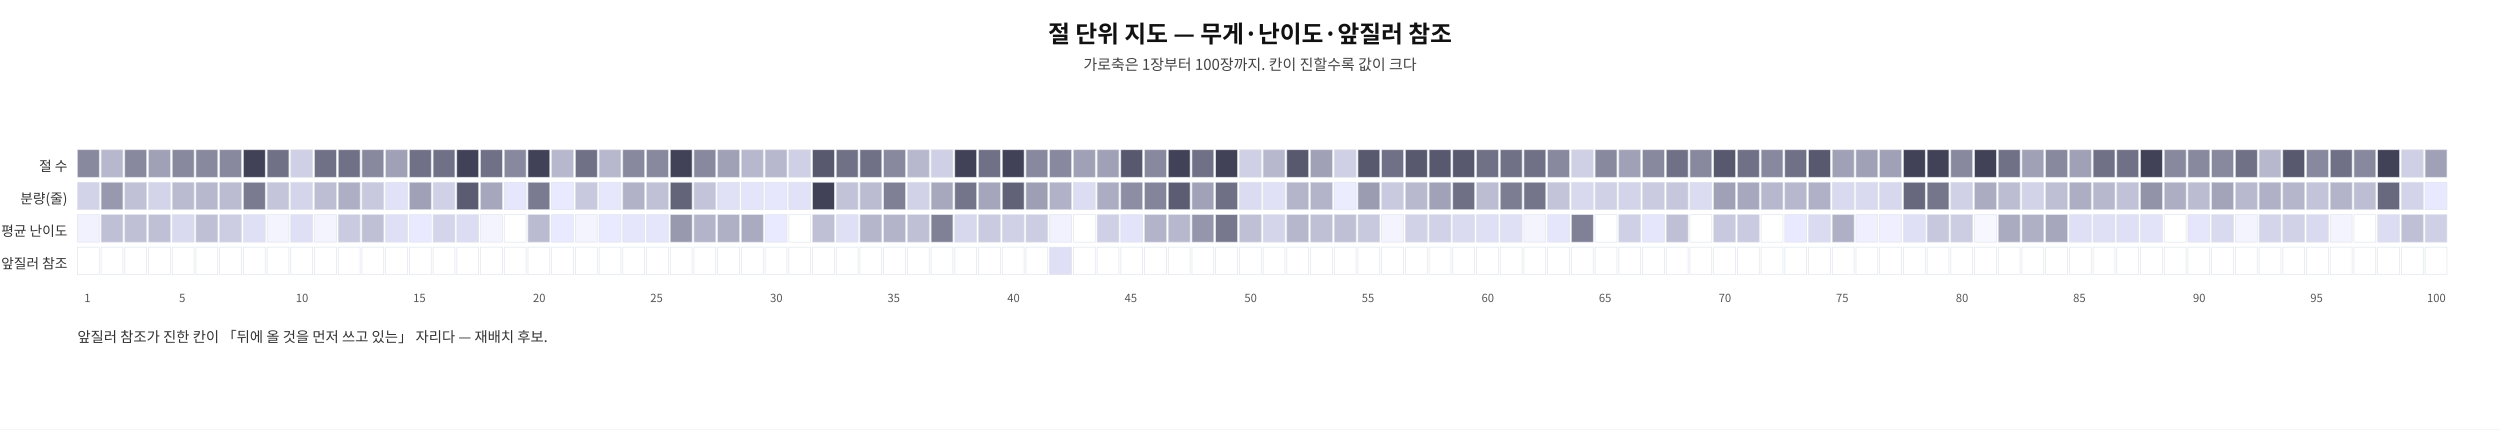
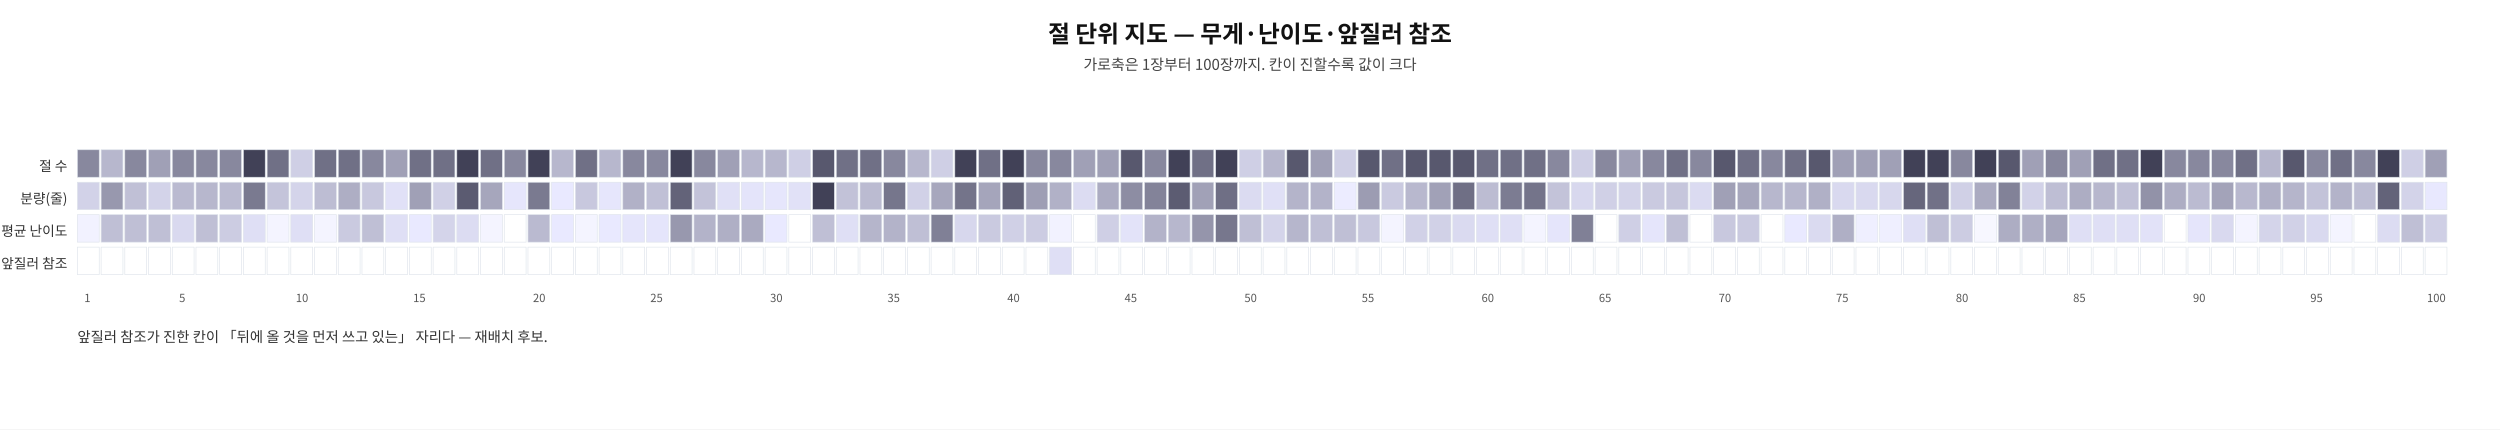
<svg xmlns="http://www.w3.org/2000/svg" viewBox="0 0 2003 344" width="2003" height="344" font-family="Noto Sans CJK KR, Noto Sans, sans-serif">
  <rect width="2003" height="344" fill="#fff" />
  <text x="1001.5" y="34" font-size="19" font-weight="bold" text-anchor="middle" fill="#111">절 단위 지도 — 무게·난이도·앞질러 참조</text>
  <text x="1001.5" y="56" font-size="12" text-anchor="middle" fill="#444">가로축은 1장부터 100장까지. 칸이 진할수록 값이 크다</text>
  <text x="54" y="137" font-size="11" text-anchor="end" fill="#333">절 수</text>
  <rect x="62" y="120" width="17.5" height="22" fill="rgb(136,136,158)" stroke="#dde3ea" stroke-width="0.5" />
  <rect x="81" y="120" width="17.5" height="22" fill="rgb(183,183,205)" stroke="#dde3ea" stroke-width="0.5" />
  <rect x="100" y="120" width="17.5" height="22" fill="rgb(136,136,158)" stroke="#dde3ea" stroke-width="0.5" />
  <rect x="119" y="120" width="17.5" height="22" fill="rgb(160,160,182)" stroke="#dde3ea" stroke-width="0.5" />
  <rect x="138" y="120" width="17.5" height="22" fill="rgb(136,136,158)" stroke="#dde3ea" stroke-width="0.5" />
  <rect x="157" y="120" width="17.5" height="22" fill="rgb(136,136,158)" stroke="#dde3ea" stroke-width="0.5" />
  <rect x="176" y="120" width="17.5" height="22" fill="rgb(136,136,158)" stroke="#dde3ea" stroke-width="0.5" />
  <rect x="195" y="120" width="17.5" height="22" fill="rgb(65,65,87)" stroke="#dde3ea" stroke-width="0.5" />
  <rect x="214" y="120" width="17.5" height="22" fill="rgb(112,112,134)" stroke="#dde3ea" stroke-width="0.5" />
  <rect x="233" y="120" width="17.5" height="22" fill="rgb(207,207,229)" stroke="#dde3ea" stroke-width="0.5" />
  <rect x="252" y="120" width="17.5" height="22" fill="rgb(112,112,134)" stroke="#dde3ea" stroke-width="0.5" />
  <rect x="271" y="120" width="17.5" height="22" fill="rgb(112,112,134)" stroke="#dde3ea" stroke-width="0.5" />
  <rect x="290" y="120" width="17.5" height="22" fill="rgb(136,136,158)" stroke="#dde3ea" stroke-width="0.5" />
  <rect x="309" y="120" width="17.5" height="22" fill="rgb(160,160,182)" stroke="#dde3ea" stroke-width="0.5" />
  <rect x="328" y="120" width="17.5" height="22" fill="rgb(112,112,134)" stroke="#dde3ea" stroke-width="0.5" />
  <rect x="347" y="120" width="17.5" height="22" fill="rgb(112,112,134)" stroke="#dde3ea" stroke-width="0.5" />
  <rect x="366" y="120" width="17.5" height="22" fill="rgb(65,65,87)" stroke="#dde3ea" stroke-width="0.5" />
  <rect x="385" y="120" width="17.5" height="22" fill="rgb(112,112,134)" stroke="#dde3ea" stroke-width="0.5" />
  <rect x="404" y="120" width="17.5" height="22" fill="rgb(136,136,158)" stroke="#dde3ea" stroke-width="0.5" />
  <rect x="423" y="120" width="17.5" height="22" fill="rgb(65,65,87)" stroke="#dde3ea" stroke-width="0.5" />
  <rect x="442" y="120" width="17.5" height="22" fill="rgb(183,183,205)" stroke="#dde3ea" stroke-width="0.5" />
  <rect x="461" y="120" width="17.5" height="22" fill="rgb(112,112,134)" stroke="#dde3ea" stroke-width="0.5" />
  <rect x="480" y="120" width="17.5" height="22" fill="rgb(183,183,205)" stroke="#dde3ea" stroke-width="0.5" />
  <rect x="499" y="120" width="17.5" height="22" fill="rgb(136,136,158)" stroke="#dde3ea" stroke-width="0.5" />
  <rect x="518" y="120" width="17.5" height="22" fill="rgb(136,136,158)" stroke="#dde3ea" stroke-width="0.5" />
  <rect x="537" y="120" width="17.5" height="22" fill="rgb(65,65,87)" stroke="#dde3ea" stroke-width="0.5" />
  <rect x="556" y="120" width="17.5" height="22" fill="rgb(136,136,158)" stroke="#dde3ea" stroke-width="0.5" />
  <rect x="575" y="120" width="17.5" height="22" fill="rgb(160,160,182)" stroke="#dde3ea" stroke-width="0.5" />
  <rect x="594" y="120" width="17.5" height="22" fill="rgb(183,183,205)" stroke="#dde3ea" stroke-width="0.5" />
  <rect x="613" y="120" width="17.5" height="22" fill="rgb(183,183,205)" stroke="#dde3ea" stroke-width="0.5" />
  <rect x="632" y="120" width="17.5" height="22" fill="rgb(207,207,229)" stroke="#dde3ea" stroke-width="0.5" />
  <rect x="651" y="120" width="17.5" height="22" fill="rgb(88,88,110)" stroke="#dde3ea" stroke-width="0.5" />
  <rect x="670" y="120" width="17.5" height="22" fill="rgb(112,112,134)" stroke="#dde3ea" stroke-width="0.5" />
  <rect x="689" y="120" width="17.5" height="22" fill="rgb(112,112,134)" stroke="#dde3ea" stroke-width="0.5" />
  <rect x="708" y="120" width="17.5" height="22" fill="rgb(136,136,158)" stroke="#dde3ea" stroke-width="0.5" />
  <rect x="727" y="120" width="17.5" height="22" fill="rgb(183,183,205)" stroke="#dde3ea" stroke-width="0.5" />
  <rect x="746" y="120" width="17.5" height="22" fill="rgb(207,207,229)" stroke="#dde3ea" stroke-width="0.5" />
  <rect x="765" y="120" width="17.5" height="22" fill="rgb(65,65,87)" stroke="#dde3ea" stroke-width="0.5" />
  <rect x="784" y="120" width="17.5" height="22" fill="rgb(112,112,134)" stroke="#dde3ea" stroke-width="0.5" />
  <rect x="803" y="120" width="17.5" height="22" fill="rgb(65,65,87)" stroke="#dde3ea" stroke-width="0.5" />
  <rect x="822" y="120" width="17.5" height="22" fill="rgb(136,136,158)" stroke="#dde3ea" stroke-width="0.5" />
  <rect x="841" y="120" width="17.5" height="22" fill="rgb(136,136,158)" stroke="#dde3ea" stroke-width="0.5" />
  <rect x="860" y="120" width="17.5" height="22" fill="rgb(160,160,182)" stroke="#dde3ea" stroke-width="0.5" />
  <rect x="879" y="120" width="17.5" height="22" fill="rgb(160,160,182)" stroke="#dde3ea" stroke-width="0.5" />
  <rect x="898" y="120" width="17.5" height="22" fill="rgb(88,88,110)" stroke="#dde3ea" stroke-width="0.5" />
  <rect x="917" y="120" width="17.5" height="22" fill="rgb(136,136,158)" stroke="#dde3ea" stroke-width="0.5" />
  <rect x="936" y="120" width="17.5" height="22" fill="rgb(65,65,87)" stroke="#dde3ea" stroke-width="0.5" />
  <rect x="955" y="120" width="17.5" height="22" fill="rgb(112,112,134)" stroke="#dde3ea" stroke-width="0.5" />
  <rect x="974" y="120" width="17.5" height="22" fill="rgb(65,65,87)" stroke="#dde3ea" stroke-width="0.5" />
  <rect x="993" y="120" width="17.5" height="22" fill="rgb(207,207,229)" stroke="#dde3ea" stroke-width="0.5" />
  <rect x="1012" y="120" width="17.5" height="22" fill="rgb(183,183,205)" stroke="#dde3ea" stroke-width="0.5" />
  <rect x="1031" y="120" width="17.5" height="22" fill="rgb(88,88,110)" stroke="#dde3ea" stroke-width="0.5" />
  <rect x="1050" y="120" width="17.5" height="22" fill="rgb(160,160,182)" stroke="#dde3ea" stroke-width="0.5" />
  <rect x="1069" y="120" width="17.5" height="22" fill="rgb(207,207,229)" stroke="#dde3ea" stroke-width="0.5" />
  <rect x="1088" y="120" width="17.5" height="22" fill="rgb(88,88,110)" stroke="#dde3ea" stroke-width="0.5" />
  <rect x="1107" y="120" width="17.5" height="22" fill="rgb(112,112,134)" stroke="#dde3ea" stroke-width="0.5" />
  <rect x="1126" y="120" width="17.5" height="22" fill="rgb(88,88,110)" stroke="#dde3ea" stroke-width="0.5" />
  <rect x="1145" y="120" width="17.5" height="22" fill="rgb(88,88,110)" stroke="#dde3ea" stroke-width="0.5" />
  <rect x="1164" y="120" width="17.5" height="22" fill="rgb(88,88,110)" stroke="#dde3ea" stroke-width="0.5" />
  <rect x="1183" y="120" width="17.5" height="22" fill="rgb(112,112,134)" stroke="#dde3ea" stroke-width="0.5" />
  <rect x="1202" y="120" width="17.5" height="22" fill="rgb(112,112,134)" stroke="#dde3ea" stroke-width="0.5" />
  <rect x="1221" y="120" width="17.5" height="22" fill="rgb(112,112,134)" stroke="#dde3ea" stroke-width="0.5" />
  <rect x="1240" y="120" width="17.5" height="22" fill="rgb(136,136,158)" stroke="#dde3ea" stroke-width="0.5" />
  <rect x="1259" y="120" width="17.5" height="22" fill="rgb(207,207,229)" stroke="#dde3ea" stroke-width="0.5" />
  <rect x="1278" y="120" width="17.5" height="22" fill="rgb(136,136,158)" stroke="#dde3ea" stroke-width="0.5" />
  <rect x="1297" y="120" width="17.5" height="22" fill="rgb(160,160,182)" stroke="#dde3ea" stroke-width="0.5" />
  <rect x="1316" y="120" width="17.5" height="22" fill="rgb(136,136,158)" stroke="#dde3ea" stroke-width="0.5" />
  <rect x="1335" y="120" width="17.5" height="22" fill="rgb(112,112,134)" stroke="#dde3ea" stroke-width="0.5" />
  <rect x="1354" y="120" width="17.5" height="22" fill="rgb(136,136,158)" stroke="#dde3ea" stroke-width="0.5" />
  <rect x="1373" y="120" width="17.5" height="22" fill="rgb(88,88,110)" stroke="#dde3ea" stroke-width="0.5" />
  <rect x="1392" y="120" width="17.5" height="22" fill="rgb(112,112,134)" stroke="#dde3ea" stroke-width="0.5" />
  <rect x="1411" y="120" width="17.5" height="22" fill="rgb(136,136,158)" stroke="#dde3ea" stroke-width="0.5" />
  <rect x="1430" y="120" width="17.5" height="22" fill="rgb(112,112,134)" stroke="#dde3ea" stroke-width="0.5" />
  <rect x="1449" y="120" width="17.5" height="22" fill="rgb(88,88,110)" stroke="#dde3ea" stroke-width="0.5" />
  <rect x="1468" y="120" width="17.5" height="22" fill="rgb(160,160,182)" stroke="#dde3ea" stroke-width="0.5" />
  <rect x="1487" y="120" width="17.5" height="22" fill="rgb(160,160,182)" stroke="#dde3ea" stroke-width="0.5" />
  <rect x="1506" y="120" width="17.5" height="22" fill="rgb(160,160,182)" stroke="#dde3ea" stroke-width="0.5" />
  <rect x="1525" y="120" width="17.5" height="22" fill="rgb(65,65,87)" stroke="#dde3ea" stroke-width="0.5" />
  <rect x="1544" y="120" width="17.5" height="22" fill="rgb(65,65,87)" stroke="#dde3ea" stroke-width="0.5" />
  <rect x="1563" y="120" width="17.5" height="22" fill="rgb(136,136,158)" stroke="#dde3ea" stroke-width="0.5" />
  <rect x="1582" y="120" width="17.5" height="22" fill="rgb(65,65,87)" stroke="#dde3ea" stroke-width="0.5" />
-   <rect x="1601" y="120" width="17.5" height="22" fill="rgb(112,112,134)" stroke="#dde3ea" stroke-width="0.5" />
+   <rect x="1601" y="120" width="17.5" height="22" fill="rgb(88,88,110)" stroke="#dde3ea" stroke-width="0.5" />
  <rect x="1620" y="120" width="17.5" height="22" fill="rgb(160,160,182)" stroke="#dde3ea" stroke-width="0.5" />
  <rect x="1639" y="120" width="17.5" height="22" fill="rgb(136,136,158)" stroke="#dde3ea" stroke-width="0.5" />
  <rect x="1658" y="120" width="17.5" height="22" fill="rgb(160,160,182)" stroke="#dde3ea" stroke-width="0.5" />
  <rect x="1677" y="120" width="17.5" height="22" fill="rgb(112,112,134)" stroke="#dde3ea" stroke-width="0.5" />
  <rect x="1696" y="120" width="17.5" height="22" fill="rgb(112,112,134)" stroke="#dde3ea" stroke-width="0.5" />
  <rect x="1715" y="120" width="17.5" height="22" fill="rgb(65,65,87)" stroke="#dde3ea" stroke-width="0.5" />
  <rect x="1734" y="120" width="17.5" height="22" fill="rgb(136,136,158)" stroke="#dde3ea" stroke-width="0.5" />
  <rect x="1753" y="120" width="17.5" height="22" fill="rgb(136,136,158)" stroke="#dde3ea" stroke-width="0.5" />
  <rect x="1772" y="120" width="17.5" height="22" fill="rgb(136,136,158)" stroke="#dde3ea" stroke-width="0.5" />
  <rect x="1791" y="120" width="17.5" height="22" fill="rgb(112,112,134)" stroke="#dde3ea" stroke-width="0.5" />
  <rect x="1810" y="120" width="17.5" height="22" fill="rgb(183,183,205)" stroke="#dde3ea" stroke-width="0.5" />
  <rect x="1829" y="120" width="17.5" height="22" fill="rgb(88,88,110)" stroke="#dde3ea" stroke-width="0.5" />
  <rect x="1848" y="120" width="17.5" height="22" fill="rgb(136,136,158)" stroke="#dde3ea" stroke-width="0.5" />
  <rect x="1867" y="120" width="17.5" height="22" fill="rgb(112,112,134)" stroke="#dde3ea" stroke-width="0.5" />
  <rect x="1886" y="120" width="17.5" height="22" fill="rgb(136,136,158)" stroke="#dde3ea" stroke-width="0.5" />
  <rect x="1905" y="120" width="17.5" height="22" fill="rgb(65,65,87)" stroke="#dde3ea" stroke-width="0.5" />
  <rect x="1924" y="120" width="17.5" height="22" fill="rgb(207,207,229)" stroke="#dde3ea" stroke-width="0.5" />
  <rect x="1943" y="120" width="17.5" height="22" fill="rgb(160,160,182)" stroke="#dde3ea" stroke-width="0.5" />
  <text x="54" y="163" font-size="11" text-anchor="end" fill="#333">분량(줄)</text>
  <rect x="62" y="146" width="17.5" height="22" fill="rgb(210,210,232)" stroke="#dde3ea" stroke-width="0.5" />
  <rect x="81" y="146" width="17.5" height="22" fill="rgb(152,152,174)" stroke="#dde3ea" stroke-width="0.5" />
  <rect x="100" y="146" width="17.5" height="22" fill="rgb(192,192,214)" stroke="#dde3ea" stroke-width="0.5" />
  <rect x="119" y="146" width="17.5" height="22" fill="rgb(211,211,233)" stroke="#dde3ea" stroke-width="0.5" />
  <rect x="138" y="146" width="17.5" height="22" fill="rgb(186,186,208)" stroke="#dde3ea" stroke-width="0.5" />
  <rect x="157" y="146" width="17.5" height="22" fill="rgb(183,183,205)" stroke="#dde3ea" stroke-width="0.5" />
  <rect x="176" y="146" width="17.5" height="22" fill="rgb(187,187,209)" stroke="#dde3ea" stroke-width="0.5" />
  <rect x="195" y="146" width="17.5" height="22" fill="rgb(122,122,144)" stroke="#dde3ea" stroke-width="0.5" />
  <rect x="214" y="146" width="17.5" height="22" fill="rgb(196,196,218)" stroke="#dde3ea" stroke-width="0.5" />
  <rect x="233" y="146" width="17.5" height="22" fill="rgb(212,212,234)" stroke="#dde3ea" stroke-width="0.5" />
  <rect x="252" y="146" width="17.5" height="22" fill="rgb(189,189,211)" stroke="#dde3ea" stroke-width="0.5" />
  <rect x="271" y="146" width="17.5" height="22" fill="rgb(174,174,196)" stroke="#dde3ea" stroke-width="0.5" />
  <rect x="290" y="146" width="17.5" height="22" fill="rgb(200,200,222)" stroke="#dde3ea" stroke-width="0.5" />
  <rect x="309" y="146" width="17.5" height="22" fill="rgb(225,225,247)" stroke="#dde3ea" stroke-width="0.5" />
  <rect x="328" y="146" width="17.5" height="22" fill="rgb(160,160,182)" stroke="#dde3ea" stroke-width="0.5" />
  <rect x="347" y="146" width="17.5" height="22" fill="rgb(208,208,230)" stroke="#dde3ea" stroke-width="0.5" />
  <rect x="366" y="146" width="17.5" height="22" fill="rgb(91,91,113)" stroke="#dde3ea" stroke-width="0.5" />
  <rect x="385" y="146" width="17.5" height="22" fill="rgb(166,166,188)" stroke="#dde3ea" stroke-width="0.5" />
  <rect x="404" y="146" width="17.5" height="22" fill="rgb(230,230,252)" stroke="#dde3ea" stroke-width="0.5" />
  <rect x="423" y="146" width="17.5" height="22" fill="rgb(122,122,144)" stroke="#dde3ea" stroke-width="0.5" />
  <rect x="442" y="146" width="17.5" height="22" fill="rgb(233,233,255)" stroke="#dde3ea" stroke-width="0.5" />
  <rect x="461" y="146" width="17.5" height="22" fill="rgb(200,200,222)" stroke="#dde3ea" stroke-width="0.5" />
  <rect x="480" y="146" width="17.5" height="22" fill="rgb(230,230,252)" stroke="#dde3ea" stroke-width="0.5" />
  <rect x="499" y="146" width="17.5" height="22" fill="rgb(177,177,199)" stroke="#dde3ea" stroke-width="0.5" />
  <rect x="518" y="146" width="17.5" height="22" fill="rgb(192,192,214)" stroke="#dde3ea" stroke-width="0.5" />
  <rect x="537" y="146" width="17.5" height="22" fill="rgb(99,99,121)" stroke="#dde3ea" stroke-width="0.5" />
  <rect x="556" y="146" width="17.5" height="22" fill="rgb(195,195,217)" stroke="#dde3ea" stroke-width="0.5" />
  <rect x="575" y="146" width="17.5" height="22" fill="rgb(224,224,246)" stroke="#dde3ea" stroke-width="0.5" />
  <rect x="594" y="146" width="17.5" height="22" fill="rgb(228,228,250)" stroke="#dde3ea" stroke-width="0.5" />
  <rect x="613" y="146" width="17.5" height="22" fill="rgb(230,230,252)" stroke="#dde3ea" stroke-width="0.5" />
  <rect x="632" y="146" width="17.5" height="22" fill="rgb(225,225,247)" stroke="#dde3ea" stroke-width="0.5" />
  <rect x="651" y="146" width="17.5" height="22" fill="rgb(65,65,87)" stroke="#dde3ea" stroke-width="0.5" />
  <rect x="670" y="146" width="17.5" height="22" fill="rgb(194,194,216)" stroke="#dde3ea" stroke-width="0.5" />
  <rect x="689" y="146" width="17.5" height="22" fill="rgb(187,187,209)" stroke="#dde3ea" stroke-width="0.5" />
-   <rect x="708" y="146" width="17.5" height="22" fill="rgb(127,127,149)" stroke="#dde3ea" stroke-width="0.5" />
+   <rect x="708" y="146" width="17.5" height="22" fill="rgb(118,118,140)" stroke="#dde3ea" stroke-width="0.5" />
  <rect x="727" y="146" width="17.5" height="22" fill="rgb(209,209,231)" stroke="#dde3ea" stroke-width="0.5" />
  <rect x="746" y="146" width="17.5" height="22" fill="rgb(167,167,189)" stroke="#dde3ea" stroke-width="0.5" />
  <rect x="765" y="146" width="17.5" height="22" fill="rgb(116,116,138)" stroke="#dde3ea" stroke-width="0.5" />
  <rect x="784" y="146" width="17.5" height="22" fill="rgb(165,165,187)" stroke="#dde3ea" stroke-width="0.5" />
  <rect x="803" y="146" width="17.5" height="22" fill="rgb(97,97,119)" stroke="#dde3ea" stroke-width="0.5" />
  <rect x="822" y="146" width="17.5" height="22" fill="rgb(158,158,180)" stroke="#dde3ea" stroke-width="0.5" />
  <rect x="841" y="146" width="17.5" height="22" fill="rgb(177,177,199)" stroke="#dde3ea" stroke-width="0.5" />
  <rect x="860" y="146" width="17.5" height="22" fill="rgb(220,220,242)" stroke="#dde3ea" stroke-width="0.5" />
  <rect x="879" y="146" width="17.5" height="22" fill="rgb(172,172,194)" stroke="#dde3ea" stroke-width="0.5" />
  <rect x="898" y="146" width="17.5" height="22" fill="rgb(141,141,163)" stroke="#dde3ea" stroke-width="0.5" />
-   <rect x="917" y="146" width="17.5" height="22" fill="rgb(132,132,154)" stroke="#dde3ea" stroke-width="0.5" />
+   <rect x="917" y="146" width="17.5" height="22" fill="rgb(131,131,153)" stroke="#dde3ea" stroke-width="0.5" />
  <rect x="936" y="146" width="17.5" height="22" fill="rgb(92,92,114)" stroke="#dde3ea" stroke-width="0.5" />
  <rect x="955" y="146" width="17.5" height="22" fill="rgb(161,161,183)" stroke="#dde3ea" stroke-width="0.5" />
  <rect x="974" y="146" width="17.5" height="22" fill="rgb(111,111,133)" stroke="#dde3ea" stroke-width="0.5" />
  <rect x="993" y="146" width="17.5" height="22" fill="rgb(219,219,241)" stroke="#dde3ea" stroke-width="0.5" />
  <rect x="1012" y="146" width="17.5" height="22" fill="rgb(224,224,246)" stroke="#dde3ea" stroke-width="0.5" />
  <rect x="1031" y="146" width="17.5" height="22" fill="rgb(180,180,202)" stroke="#dde3ea" stroke-width="0.5" />
  <rect x="1050" y="146" width="17.5" height="22" fill="rgb(179,179,201)" stroke="#dde3ea" stroke-width="0.5" />
  <rect x="1069" y="146" width="17.5" height="22" fill="rgb(236,236,255)" stroke="#dde3ea" stroke-width="0.5" />
-   <rect x="1088" y="146" width="17.5" height="22" fill="rgb(155,155,177)" stroke="#dde3ea" stroke-width="0.5" />
-   <rect x="1107" y="146" width="17.5" height="22" fill="rgb(201,201,223)" stroke="#dde3ea" stroke-width="0.5" />
+   <rect x="1088" y="146" width="17.5" height="22" fill="rgb(156,156,178)" stroke="#dde3ea" stroke-width="0.5" />
+   <rect x="1107" y="146" width="17.5" height="22" fill="rgb(202,202,224)" stroke="#dde3ea" stroke-width="0.5" />
  <rect x="1126" y="146" width="17.5" height="22" fill="rgb(184,184,206)" stroke="#dde3ea" stroke-width="0.5" />
  <rect x="1145" y="146" width="17.5" height="22" fill="rgb(161,161,183)" stroke="#dde3ea" stroke-width="0.5" />
  <rect x="1164" y="146" width="17.5" height="22" fill="rgb(111,111,133)" stroke="#dde3ea" stroke-width="0.5" />
  <rect x="1183" y="146" width="17.5" height="22" fill="rgb(188,188,210)" stroke="#dde3ea" stroke-width="0.5" />
  <rect x="1202" y="146" width="17.5" height="22" fill="rgb(124,124,146)" stroke="#dde3ea" stroke-width="0.5" />
  <rect x="1221" y="146" width="17.5" height="22" fill="rgb(116,116,138)" stroke="#dde3ea" stroke-width="0.5" />
  <rect x="1240" y="146" width="17.5" height="22" fill="rgb(195,195,217)" stroke="#dde3ea" stroke-width="0.5" />
  <rect x="1259" y="146" width="17.5" height="22" fill="rgb(216,216,238)" stroke="#dde3ea" stroke-width="0.5" />
  <rect x="1278" y="146" width="17.5" height="22" fill="rgb(208,208,230)" stroke="#dde3ea" stroke-width="0.5" />
  <rect x="1297" y="146" width="17.5" height="22" fill="rgb(211,211,233)" stroke="#dde3ea" stroke-width="0.5" />
  <rect x="1316" y="146" width="17.5" height="22" fill="rgb(202,202,224)" stroke="#dde3ea" stroke-width="0.5" />
  <rect x="1335" y="146" width="17.5" height="22" fill="rgb(198,198,220)" stroke="#dde3ea" stroke-width="0.5" />
  <rect x="1354" y="146" width="17.5" height="22" fill="rgb(219,219,241)" stroke="#dde3ea" stroke-width="0.5" />
  <rect x="1373" y="146" width="17.5" height="22" fill="rgb(160,160,182)" stroke="#dde3ea" stroke-width="0.5" />
  <rect x="1392" y="146" width="17.5" height="22" fill="rgb(167,167,189)" stroke="#dde3ea" stroke-width="0.5" />
  <rect x="1411" y="146" width="17.5" height="22" fill="rgb(183,183,205)" stroke="#dde3ea" stroke-width="0.5" />
  <rect x="1430" y="146" width="17.5" height="22" fill="rgb(183,183,205)" stroke="#dde3ea" stroke-width="0.5" />
  <rect x="1449" y="146" width="17.5" height="22" fill="rgb(176,176,198)" stroke="#dde3ea" stroke-width="0.5" />
  <rect x="1468" y="146" width="17.5" height="22" fill="rgb(217,217,239)" stroke="#dde3ea" stroke-width="0.5" />
  <rect x="1487" y="146" width="17.5" height="22" fill="rgb(217,217,239)" stroke="#dde3ea" stroke-width="0.5" />
  <rect x="1506" y="146" width="17.5" height="22" fill="rgb(215,215,237)" stroke="#dde3ea" stroke-width="0.5" />
-   <rect x="1525" y="146" width="17.5" height="22" fill="rgb(103,103,125)" stroke="#dde3ea" stroke-width="0.5" />
-   <rect x="1544" y="146" width="17.5" height="22" fill="rgb(117,117,139)" stroke="#dde3ea" stroke-width="0.5" />
+   <rect x="1525" y="146" width="17.5" height="22" fill="rgb(102,102,124)" stroke="#dde3ea" stroke-width="0.5" />
+   <rect x="1544" y="146" width="17.5" height="22" fill="rgb(113,113,135)" stroke="#dde3ea" stroke-width="0.5" />
  <rect x="1563" y="146" width="17.5" height="22" fill="rgb(208,208,230)" stroke="#dde3ea" stroke-width="0.5" />
  <rect x="1582" y="146" width="17.5" height="22" fill="rgb(171,171,193)" stroke="#dde3ea" stroke-width="0.5" />
-   <rect x="1601" y="146" width="17.5" height="22" fill="rgb(188,188,210)" stroke="#dde3ea" stroke-width="0.5" />
+   <rect x="1601" y="146" width="17.5" height="22" fill="rgb(130,130,152)" stroke="#dde3ea" stroke-width="0.5" />
  <rect x="1620" y="146" width="17.5" height="22" fill="rgb(210,210,232)" stroke="#dde3ea" stroke-width="0.5" />
  <rect x="1639" y="146" width="17.5" height="22" fill="rgb(190,190,212)" stroke="#dde3ea" stroke-width="0.5" />
  <rect x="1658" y="146" width="17.5" height="22" fill="rgb(173,173,195)" stroke="#dde3ea" stroke-width="0.5" />
  <rect x="1677" y="146" width="17.5" height="22" fill="rgb(183,183,205)" stroke="#dde3ea" stroke-width="0.5" />
  <rect x="1696" y="146" width="17.5" height="22" fill="rgb(193,193,215)" stroke="#dde3ea" stroke-width="0.5" />
  <rect x="1715" y="146" width="17.5" height="22" fill="rgb(146,146,168)" stroke="#dde3ea" stroke-width="0.5" />
  <rect x="1734" y="146" width="17.5" height="22" fill="rgb(173,173,195)" stroke="#dde3ea" stroke-width="0.5" />
  <rect x="1753" y="146" width="17.5" height="22" fill="rgb(187,187,209)" stroke="#dde3ea" stroke-width="0.5" />
  <rect x="1772" y="146" width="17.5" height="22" fill="rgb(163,163,185)" stroke="#dde3ea" stroke-width="0.5" />
  <rect x="1791" y="146" width="17.5" height="22" fill="rgb(184,184,206)" stroke="#dde3ea" stroke-width="0.5" />
  <rect x="1810" y="146" width="17.5" height="22" fill="rgb(176,176,198)" stroke="#dde3ea" stroke-width="0.5" />
  <rect x="1829" y="146" width="17.5" height="22" fill="rgb(181,181,203)" stroke="#dde3ea" stroke-width="0.5" />
  <rect x="1848" y="146" width="17.5" height="22" fill="rgb(195,195,217)" stroke="#dde3ea" stroke-width="0.5" />
  <rect x="1867" y="146" width="17.5" height="22" fill="rgb(179,179,201)" stroke="#dde3ea" stroke-width="0.5" />
  <rect x="1886" y="146" width="17.5" height="22" fill="rgb(189,189,211)" stroke="#dde3ea" stroke-width="0.5" />
-   <rect x="1905" y="146" width="17.5" height="22" fill="rgb(104,104,126)" stroke="#dde3ea" stroke-width="0.5" />
+   <rect x="1905" y="146" width="17.5" height="22" fill="rgb(99,99,121)" stroke="#dde3ea" stroke-width="0.5" />
  <rect x="1924" y="146" width="17.5" height="22" fill="rgb(211,211,233)" stroke="#dde3ea" stroke-width="0.5" />
  <rect x="1943" y="146" width="17.5" height="22" fill="rgb(232,232,254)" stroke="#dde3ea" stroke-width="0.5" />
  <text x="54" y="189" font-size="11" text-anchor="end" fill="#333">평균 난이도</text>
  <rect x="62" y="172" width="17.5" height="22" fill="rgb(242,242,255)" stroke="#dde3ea" stroke-width="0.5" />
  <rect x="81" y="172" width="17.5" height="22" fill="rgb(191,191,213)" stroke="#dde3ea" stroke-width="0.5" />
  <rect x="100" y="172" width="17.5" height="22" fill="rgb(191,191,213)" stroke="#dde3ea" stroke-width="0.5" />
  <rect x="119" y="172" width="17.5" height="22" fill="rgb(191,191,213)" stroke="#dde3ea" stroke-width="0.5" />
  <rect x="138" y="172" width="17.5" height="22" fill="rgb(217,217,239)" stroke="#dde3ea" stroke-width="0.5" />
  <rect x="157" y="172" width="17.5" height="22" fill="rgb(191,191,213)" stroke="#dde3ea" stroke-width="0.5" />
  <rect x="176" y="172" width="17.5" height="22" fill="rgb(204,204,226)" stroke="#dde3ea" stroke-width="0.5" />
  <rect x="195" y="172" width="17.5" height="22" fill="rgb(223,223,245)" stroke="#dde3ea" stroke-width="0.5" />
  <rect x="214" y="172" width="17.5" height="22" fill="rgb(244,244,255)" stroke="#dde3ea" stroke-width="0.5" />
  <rect x="233" y="172" width="17.5" height="22" fill="rgb(223,223,245)" stroke="#dde3ea" stroke-width="0.5" />
  <rect x="252" y="172" width="17.5" height="22" fill="rgb(244,244,255)" stroke="#dde3ea" stroke-width="0.5" />
  <rect x="271" y="172" width="17.5" height="22" fill="rgb(202,202,224)" stroke="#dde3ea" stroke-width="0.5" />
  <rect x="290" y="172" width="17.5" height="22" fill="rgb(191,191,213)" stroke="#dde3ea" stroke-width="0.5" />
  <rect x="309" y="172" width="17.5" height="22" fill="rgb(223,223,245)" stroke="#dde3ea" stroke-width="0.5" />
  <rect x="328" y="172" width="17.5" height="22" fill="rgb(233,233,255)" stroke="#dde3ea" stroke-width="0.5" />
  <rect x="347" y="172" width="17.5" height="22" fill="rgb(212,212,234)" stroke="#dde3ea" stroke-width="0.5" />
  <rect x="366" y="172" width="17.5" height="22" fill="rgb(220,220,242)" stroke="#dde3ea" stroke-width="0.5" />
  <rect x="385" y="172" width="17.5" height="22" fill="rgb(244,244,255)" stroke="#dde3ea" stroke-width="0.5" />
  <rect x="404" y="172" width="17.5" height="22" fill="rgb(255,255,255)" stroke="#dde3ea" stroke-width="0.5" />
  <rect x="423" y="172" width="17.5" height="22" fill="rgb(186,186,208)" stroke="#dde3ea" stroke-width="0.5" />
  <rect x="442" y="172" width="17.5" height="22" fill="rgb(233,233,255)" stroke="#dde3ea" stroke-width="0.5" />
  <rect x="461" y="172" width="17.5" height="22" fill="rgb(244,244,255)" stroke="#dde3ea" stroke-width="0.5" />
  <rect x="480" y="172" width="17.5" height="22" fill="rgb(233,233,255)" stroke="#dde3ea" stroke-width="0.5" />
  <rect x="499" y="172" width="17.5" height="22" fill="rgb(229,229,251)" stroke="#dde3ea" stroke-width="0.5" />
  <rect x="518" y="172" width="17.5" height="22" fill="rgb(229,229,251)" stroke="#dde3ea" stroke-width="0.5" />
  <rect x="537" y="172" width="17.5" height="22" fill="rgb(152,152,174)" stroke="#dde3ea" stroke-width="0.5" />
  <rect x="556" y="172" width="17.5" height="22" fill="rgb(179,179,201)" stroke="#dde3ea" stroke-width="0.5" />
  <rect x="575" y="172" width="17.5" height="22" fill="rgb(175,175,197)" stroke="#dde3ea" stroke-width="0.5" />
  <rect x="594" y="172" width="17.5" height="22" fill="rgb(170,170,192)" stroke="#dde3ea" stroke-width="0.5" />
  <rect x="613" y="172" width="17.5" height="22" fill="rgb(233,233,255)" stroke="#dde3ea" stroke-width="0.5" />
  <rect x="632" y="172" width="17.5" height="22" fill="rgb(255,255,255)" stroke="#dde3ea" stroke-width="0.5" />
  <rect x="651" y="172" width="17.5" height="22" fill="rgb(191,191,213)" stroke="#dde3ea" stroke-width="0.5" />
  <rect x="670" y="172" width="17.5" height="22" fill="rgb(223,223,245)" stroke="#dde3ea" stroke-width="0.5" />
  <rect x="689" y="172" width="17.5" height="22" fill="rgb(181,181,203)" stroke="#dde3ea" stroke-width="0.5" />
  <rect x="708" y="172" width="17.5" height="22" fill="rgb(179,179,201)" stroke="#dde3ea" stroke-width="0.5" />
  <rect x="727" y="172" width="17.5" height="22" fill="rgb(191,191,213)" stroke="#dde3ea" stroke-width="0.5" />
  <rect x="746" y="172" width="17.5" height="22" fill="rgb(128,128,150)" stroke="#dde3ea" stroke-width="0.5" />
  <rect x="765" y="172" width="17.5" height="22" fill="rgb(215,215,237)" stroke="#dde3ea" stroke-width="0.5" />
  <rect x="784" y="172" width="17.5" height="22" fill="rgb(202,202,224)" stroke="#dde3ea" stroke-width="0.5" />
  <rect x="803" y="172" width="17.5" height="22" fill="rgb(208,208,230)" stroke="#dde3ea" stroke-width="0.5" />
  <rect x="822" y="172" width="17.5" height="22" fill="rgb(204,204,226)" stroke="#dde3ea" stroke-width="0.5" />
  <rect x="841" y="172" width="17.5" height="22" fill="rgb(242,242,255)" stroke="#dde3ea" stroke-width="0.5" />
  <rect x="860" y="172" width="17.5" height="22" fill="rgb(255,255,255)" stroke="#dde3ea" stroke-width="0.5" />
  <rect x="879" y="172" width="17.5" height="22" fill="rgb(207,207,229)" stroke="#dde3ea" stroke-width="0.5" />
  <rect x="898" y="172" width="17.5" height="22" fill="rgb(227,227,249)" stroke="#dde3ea" stroke-width="0.5" />
  <rect x="917" y="172" width="17.5" height="22" fill="rgb(179,179,201)" stroke="#dde3ea" stroke-width="0.5" />
  <rect x="936" y="172" width="17.5" height="22" fill="rgb(183,183,205)" stroke="#dde3ea" stroke-width="0.5" />
  <rect x="955" y="172" width="17.5" height="22" fill="rgb(149,149,171)" stroke="#dde3ea" stroke-width="0.5" />
  <rect x="974" y="172" width="17.5" height="22" fill="rgb(119,119,141)" stroke="#dde3ea" stroke-width="0.5" />
  <rect x="993" y="172" width="17.5" height="22" fill="rgb(191,191,213)" stroke="#dde3ea" stroke-width="0.5" />
  <rect x="1012" y="172" width="17.5" height="22" fill="rgb(212,212,234)" stroke="#dde3ea" stroke-width="0.5" />
  <rect x="1031" y="172" width="17.5" height="22" fill="rgb(182,182,204)" stroke="#dde3ea" stroke-width="0.5" />
  <rect x="1050" y="172" width="17.5" height="22" fill="rgb(191,191,213)" stroke="#dde3ea" stroke-width="0.5" />
  <rect x="1069" y="172" width="17.5" height="22" fill="rgb(191,191,213)" stroke="#dde3ea" stroke-width="0.5" />
  <rect x="1088" y="172" width="17.5" height="22" fill="rgb(200,200,222)" stroke="#dde3ea" stroke-width="0.5" />
  <rect x="1107" y="172" width="17.5" height="22" fill="rgb(244,244,255)" stroke="#dde3ea" stroke-width="0.5" />
  <rect x="1126" y="172" width="17.5" height="22" fill="rgb(209,209,231)" stroke="#dde3ea" stroke-width="0.5" />
  <rect x="1145" y="172" width="17.5" height="22" fill="rgb(209,209,231)" stroke="#dde3ea" stroke-width="0.5" />
  <rect x="1164" y="172" width="17.5" height="22" fill="rgb(218,218,240)" stroke="#dde3ea" stroke-width="0.5" />
  <rect x="1183" y="172" width="17.5" height="22" fill="rgb(223,223,245)" stroke="#dde3ea" stroke-width="0.5" />
  <rect x="1202" y="172" width="17.5" height="22" fill="rgb(223,223,245)" stroke="#dde3ea" stroke-width="0.5" />
  <rect x="1221" y="172" width="17.5" height="22" fill="rgb(244,244,255)" stroke="#dde3ea" stroke-width="0.5" />
  <rect x="1240" y="172" width="17.5" height="22" fill="rgb(229,229,251)" stroke="#dde3ea" stroke-width="0.5" />
  <rect x="1259" y="172" width="17.5" height="22" fill="rgb(128,128,150)" stroke="#dde3ea" stroke-width="0.5" />
  <rect x="1278" y="172" width="17.5" height="22" fill="rgb(255,255,255)" stroke="#dde3ea" stroke-width="0.5" />
  <rect x="1297" y="172" width="17.5" height="22" fill="rgb(207,207,229)" stroke="#dde3ea" stroke-width="0.5" />
  <rect x="1316" y="172" width="17.5" height="22" fill="rgb(229,229,251)" stroke="#dde3ea" stroke-width="0.5" />
  <rect x="1335" y="172" width="17.5" height="22" fill="rgb(191,191,213)" stroke="#dde3ea" stroke-width="0.5" />
  <rect x="1354" y="172" width="17.5" height="22" fill="rgb(255,255,255)" stroke="#dde3ea" stroke-width="0.5" />
  <rect x="1373" y="172" width="17.5" height="22" fill="rgb(200,200,222)" stroke="#dde3ea" stroke-width="0.5" />
  <rect x="1392" y="172" width="17.5" height="22" fill="rgb(202,202,224)" stroke="#dde3ea" stroke-width="0.5" />
  <rect x="1411" y="172" width="17.5" height="22" fill="rgb(255,255,255)" stroke="#dde3ea" stroke-width="0.5" />
  <rect x="1430" y="172" width="17.5" height="22" fill="rgb(233,233,255)" stroke="#dde3ea" stroke-width="0.5" />
  <rect x="1449" y="172" width="17.5" height="22" fill="rgb(218,218,240)" stroke="#dde3ea" stroke-width="0.5" />
  <rect x="1468" y="172" width="17.5" height="22" fill="rgb(175,175,197)" stroke="#dde3ea" stroke-width="0.5" />
  <rect x="1487" y="172" width="17.5" height="22" fill="rgb(239,239,255)" stroke="#dde3ea" stroke-width="0.5" />
  <rect x="1506" y="172" width="17.5" height="22" fill="rgb(239,239,255)" stroke="#dde3ea" stroke-width="0.5" />
  <rect x="1525" y="172" width="17.5" height="22" fill="rgb(223,223,245)" stroke="#dde3ea" stroke-width="0.5" />
-   <rect x="1544" y="172" width="17.5" height="22" fill="rgb(199,199,221)" stroke="#dde3ea" stroke-width="0.5" />
+   <rect x="1544" y="172" width="17.5" height="22" fill="rgb(191,191,213)" stroke="#dde3ea" stroke-width="0.5" />
  <rect x="1563" y="172" width="17.5" height="22" fill="rgb(204,204,226)" stroke="#dde3ea" stroke-width="0.5" />
  <rect x="1582" y="172" width="17.5" height="22" fill="rgb(247,247,255)" stroke="#dde3ea" stroke-width="0.5" />
-   <rect x="1601" y="172" width="17.5" height="22" fill="rgb(170,170,192)" stroke="#dde3ea" stroke-width="0.5" />
+   <rect x="1601" y="172" width="17.5" height="22" fill="rgb(173,173,195)" stroke="#dde3ea" stroke-width="0.5" />
  <rect x="1620" y="172" width="17.5" height="22" fill="rgb(175,175,197)" stroke="#dde3ea" stroke-width="0.5" />
  <rect x="1639" y="172" width="17.5" height="22" fill="rgb(166,166,188)" stroke="#dde3ea" stroke-width="0.5" />
  <rect x="1658" y="172" width="17.5" height="22" fill="rgb(223,223,245)" stroke="#dde3ea" stroke-width="0.5" />
  <rect x="1677" y="172" width="17.5" height="22" fill="rgb(223,223,245)" stroke="#dde3ea" stroke-width="0.5" />
  <rect x="1696" y="172" width="17.5" height="22" fill="rgb(223,223,245)" stroke="#dde3ea" stroke-width="0.5" />
  <rect x="1715" y="172" width="17.5" height="22" fill="rgb(226,226,248)" stroke="#dde3ea" stroke-width="0.5" />
  <rect x="1734" y="172" width="17.5" height="22" fill="rgb(255,255,255)" stroke="#dde3ea" stroke-width="0.5" />
  <rect x="1753" y="172" width="17.5" height="22" fill="rgb(229,229,251)" stroke="#dde3ea" stroke-width="0.5" />
  <rect x="1772" y="172" width="17.5" height="22" fill="rgb(217,217,239)" stroke="#dde3ea" stroke-width="0.5" />
  <rect x="1791" y="172" width="17.5" height="22" fill="rgb(244,244,255)" stroke="#dde3ea" stroke-width="0.5" />
  <rect x="1810" y="172" width="17.5" height="22" fill="rgb(212,212,234)" stroke="#dde3ea" stroke-width="0.5" />
  <rect x="1829" y="172" width="17.5" height="22" fill="rgb(209,209,231)" stroke="#dde3ea" stroke-width="0.5" />
  <rect x="1848" y="172" width="17.5" height="22" fill="rgb(217,217,239)" stroke="#dde3ea" stroke-width="0.5" />
  <rect x="1867" y="172" width="17.5" height="22" fill="rgb(244,244,255)" stroke="#dde3ea" stroke-width="0.5" />
  <rect x="1886" y="172" width="17.5" height="22" fill="rgb(255,255,255)" stroke="#dde3ea" stroke-width="0.5" />
  <rect x="1905" y="172" width="17.5" height="22" fill="rgb(220,220,242)" stroke="#dde3ea" stroke-width="0.5" />
  <rect x="1924" y="172" width="17.5" height="22" fill="rgb(191,191,213)" stroke="#dde3ea" stroke-width="0.5" />
  <rect x="1943" y="172" width="17.5" height="22" fill="rgb(207,207,229)" stroke="#dde3ea" stroke-width="0.5" />
  <text x="54" y="215" font-size="11" text-anchor="end" fill="#333">앞질러 참조</text>
  <rect x="62" y="198" width="17.5" height="22" fill="rgb(255,255,255)" stroke="#dde3ea" stroke-width="0.5" />
  <rect x="81" y="198" width="17.5" height="22" fill="rgb(255,255,255)" stroke="#dde3ea" stroke-width="0.5" />
  <rect x="100" y="198" width="17.5" height="22" fill="rgb(255,255,255)" stroke="#dde3ea" stroke-width="0.5" />
  <rect x="119" y="198" width="17.5" height="22" fill="rgb(255,255,255)" stroke="#dde3ea" stroke-width="0.5" />
  <rect x="138" y="198" width="17.5" height="22" fill="rgb(255,255,255)" stroke="#dde3ea" stroke-width="0.5" />
  <rect x="157" y="198" width="17.5" height="22" fill="rgb(255,255,255)" stroke="#dde3ea" stroke-width="0.5" />
  <rect x="176" y="198" width="17.5" height="22" fill="rgb(255,255,255)" stroke="#dde3ea" stroke-width="0.5" />
  <rect x="195" y="198" width="17.5" height="22" fill="rgb(255,255,255)" stroke="#dde3ea" stroke-width="0.5" />
  <rect x="214" y="198" width="17.5" height="22" fill="rgb(255,255,255)" stroke="#dde3ea" stroke-width="0.5" />
  <rect x="233" y="198" width="17.5" height="22" fill="rgb(255,255,255)" stroke="#dde3ea" stroke-width="0.5" />
  <rect x="252" y="198" width="17.5" height="22" fill="rgb(255,255,255)" stroke="#dde3ea" stroke-width="0.5" />
  <rect x="271" y="198" width="17.5" height="22" fill="rgb(255,255,255)" stroke="#dde3ea" stroke-width="0.5" />
  <rect x="290" y="198" width="17.5" height="22" fill="rgb(255,255,255)" stroke="#dde3ea" stroke-width="0.5" />
  <rect x="309" y="198" width="17.5" height="22" fill="rgb(255,255,255)" stroke="#dde3ea" stroke-width="0.5" />
  <rect x="328" y="198" width="17.5" height="22" fill="rgb(255,255,255)" stroke="#dde3ea" stroke-width="0.5" />
  <rect x="347" y="198" width="17.5" height="22" fill="rgb(255,255,255)" stroke="#dde3ea" stroke-width="0.5" />
  <rect x="366" y="198" width="17.5" height="22" fill="rgb(255,255,255)" stroke="#dde3ea" stroke-width="0.5" />
  <rect x="385" y="198" width="17.5" height="22" fill="rgb(255,255,255)" stroke="#dde3ea" stroke-width="0.5" />
  <rect x="404" y="198" width="17.5" height="22" fill="rgb(255,255,255)" stroke="#dde3ea" stroke-width="0.5" />
  <rect x="423" y="198" width="17.5" height="22" fill="rgb(255,255,255)" stroke="#dde3ea" stroke-width="0.5" />
  <rect x="442" y="198" width="17.5" height="22" fill="rgb(255,255,255)" stroke="#dde3ea" stroke-width="0.5" />
  <rect x="461" y="198" width="17.5" height="22" fill="rgb(255,255,255)" stroke="#dde3ea" stroke-width="0.5" />
  <rect x="480" y="198" width="17.5" height="22" fill="rgb(255,255,255)" stroke="#dde3ea" stroke-width="0.5" />
  <rect x="499" y="198" width="17.5" height="22" fill="rgb(255,255,255)" stroke="#dde3ea" stroke-width="0.5" />
  <rect x="518" y="198" width="17.5" height="22" fill="rgb(255,255,255)" stroke="#dde3ea" stroke-width="0.5" />
  <rect x="537" y="198" width="17.5" height="22" fill="rgb(255,255,255)" stroke="#dde3ea" stroke-width="0.5" />
  <rect x="556" y="198" width="17.5" height="22" fill="rgb(255,255,255)" stroke="#dde3ea" stroke-width="0.5" />
  <rect x="575" y="198" width="17.5" height="22" fill="rgb(255,255,255)" stroke="#dde3ea" stroke-width="0.5" />
  <rect x="594" y="198" width="17.5" height="22" fill="rgb(255,255,255)" stroke="#dde3ea" stroke-width="0.5" />
  <rect x="613" y="198" width="17.5" height="22" fill="rgb(255,255,255)" stroke="#dde3ea" stroke-width="0.5" />
  <rect x="632" y="198" width="17.5" height="22" fill="rgb(255,255,255)" stroke="#dde3ea" stroke-width="0.5" />
  <rect x="651" y="198" width="17.5" height="22" fill="rgb(255,255,255)" stroke="#dde3ea" stroke-width="0.5" />
  <rect x="670" y="198" width="17.5" height="22" fill="rgb(255,255,255)" stroke="#dde3ea" stroke-width="0.5" />
  <rect x="689" y="198" width="17.5" height="22" fill="rgb(255,255,255)" stroke="#dde3ea" stroke-width="0.5" />
  <rect x="708" y="198" width="17.5" height="22" fill="rgb(255,255,255)" stroke="#dde3ea" stroke-width="0.5" />
  <rect x="727" y="198" width="17.5" height="22" fill="rgb(255,255,255)" stroke="#dde3ea" stroke-width="0.5" />
  <rect x="746" y="198" width="17.5" height="22" fill="rgb(255,255,255)" stroke="#dde3ea" stroke-width="0.5" />
  <rect x="765" y="198" width="17.5" height="22" fill="rgb(255,255,255)" stroke="#dde3ea" stroke-width="0.5" />
  <rect x="784" y="198" width="17.5" height="22" fill="rgb(255,255,255)" stroke="#dde3ea" stroke-width="0.5" />
  <rect x="803" y="198" width="17.5" height="22" fill="rgb(255,255,255)" stroke="#dde3ea" stroke-width="0.5" />
  <rect x="822" y="198" width="17.5" height="22" fill="rgb(255,255,255)" stroke="#dde3ea" stroke-width="0.5" />
  <rect x="841" y="198" width="17.5" height="22" fill="rgb(223,223,245)" stroke="#dde3ea" stroke-width="0.5" />
  <rect x="860" y="198" width="17.5" height="22" fill="rgb(255,255,255)" stroke="#dde3ea" stroke-width="0.5" />
  <rect x="879" y="198" width="17.5" height="22" fill="rgb(255,255,255)" stroke="#dde3ea" stroke-width="0.5" />
  <rect x="898" y="198" width="17.5" height="22" fill="rgb(255,255,255)" stroke="#dde3ea" stroke-width="0.5" />
  <rect x="917" y="198" width="17.5" height="22" fill="rgb(255,255,255)" stroke="#dde3ea" stroke-width="0.5" />
  <rect x="936" y="198" width="17.5" height="22" fill="rgb(255,255,255)" stroke="#dde3ea" stroke-width="0.5" />
  <rect x="955" y="198" width="17.5" height="22" fill="rgb(255,255,255)" stroke="#dde3ea" stroke-width="0.5" />
  <rect x="974" y="198" width="17.5" height="22" fill="rgb(255,255,255)" stroke="#dde3ea" stroke-width="0.5" />
  <rect x="993" y="198" width="17.5" height="22" fill="rgb(255,255,255)" stroke="#dde3ea" stroke-width="0.5" />
  <rect x="1012" y="198" width="17.5" height="22" fill="rgb(255,255,255)" stroke="#dde3ea" stroke-width="0.5" />
  <rect x="1031" y="198" width="17.5" height="22" fill="rgb(255,255,255)" stroke="#dde3ea" stroke-width="0.5" />
  <rect x="1050" y="198" width="17.5" height="22" fill="rgb(255,255,255)" stroke="#dde3ea" stroke-width="0.5" />
  <rect x="1069" y="198" width="17.5" height="22" fill="rgb(255,255,255)" stroke="#dde3ea" stroke-width="0.5" />
  <rect x="1088" y="198" width="17.5" height="22" fill="rgb(255,255,255)" stroke="#dde3ea" stroke-width="0.5" />
  <rect x="1107" y="198" width="17.5" height="22" fill="rgb(255,255,255)" stroke="#dde3ea" stroke-width="0.5" />
  <rect x="1126" y="198" width="17.5" height="22" fill="rgb(255,255,255)" stroke="#dde3ea" stroke-width="0.5" />
  <rect x="1145" y="198" width="17.5" height="22" fill="rgb(255,255,255)" stroke="#dde3ea" stroke-width="0.5" />
  <rect x="1164" y="198" width="17.5" height="22" fill="rgb(255,255,255)" stroke="#dde3ea" stroke-width="0.5" />
  <rect x="1183" y="198" width="17.5" height="22" fill="rgb(255,255,255)" stroke="#dde3ea" stroke-width="0.5" />
  <rect x="1202" y="198" width="17.5" height="22" fill="rgb(255,255,255)" stroke="#dde3ea" stroke-width="0.5" />
  <rect x="1221" y="198" width="17.5" height="22" fill="rgb(255,255,255)" stroke="#dde3ea" stroke-width="0.5" />
  <rect x="1240" y="198" width="17.5" height="22" fill="rgb(255,255,255)" stroke="#dde3ea" stroke-width="0.5" />
  <rect x="1259" y="198" width="17.5" height="22" fill="rgb(255,255,255)" stroke="#dde3ea" stroke-width="0.5" />
  <rect x="1278" y="198" width="17.5" height="22" fill="rgb(255,255,255)" stroke="#dde3ea" stroke-width="0.5" />
  <rect x="1297" y="198" width="17.5" height="22" fill="rgb(255,255,255)" stroke="#dde3ea" stroke-width="0.5" />
  <rect x="1316" y="198" width="17.5" height="22" fill="rgb(255,255,255)" stroke="#dde3ea" stroke-width="0.5" />
  <rect x="1335" y="198" width="17.5" height="22" fill="rgb(255,255,255)" stroke="#dde3ea" stroke-width="0.5" />
  <rect x="1354" y="198" width="17.5" height="22" fill="rgb(255,255,255)" stroke="#dde3ea" stroke-width="0.5" />
  <rect x="1373" y="198" width="17.5" height="22" fill="rgb(255,255,255)" stroke="#dde3ea" stroke-width="0.5" />
  <rect x="1392" y="198" width="17.5" height="22" fill="rgb(255,255,255)" stroke="#dde3ea" stroke-width="0.5" />
  <rect x="1411" y="198" width="17.5" height="22" fill="rgb(255,255,255)" stroke="#dde3ea" stroke-width="0.5" />
  <rect x="1430" y="198" width="17.5" height="22" fill="rgb(255,255,255)" stroke="#dde3ea" stroke-width="0.5" />
  <rect x="1449" y="198" width="17.5" height="22" fill="rgb(255,255,255)" stroke="#dde3ea" stroke-width="0.5" />
  <rect x="1468" y="198" width="17.5" height="22" fill="rgb(255,255,255)" stroke="#dde3ea" stroke-width="0.5" />
  <rect x="1487" y="198" width="17.5" height="22" fill="rgb(255,255,255)" stroke="#dde3ea" stroke-width="0.5" />
  <rect x="1506" y="198" width="17.5" height="22" fill="rgb(255,255,255)" stroke="#dde3ea" stroke-width="0.5" />
  <rect x="1525" y="198" width="17.5" height="22" fill="rgb(255,255,255)" stroke="#dde3ea" stroke-width="0.5" />
  <rect x="1544" y="198" width="17.5" height="22" fill="rgb(255,255,255)" stroke="#dde3ea" stroke-width="0.5" />
  <rect x="1563" y="198" width="17.5" height="22" fill="rgb(255,255,255)" stroke="#dde3ea" stroke-width="0.5" />
  <rect x="1582" y="198" width="17.5" height="22" fill="rgb(255,255,255)" stroke="#dde3ea" stroke-width="0.5" />
  <rect x="1601" y="198" width="17.5" height="22" fill="rgb(255,255,255)" stroke="#dde3ea" stroke-width="0.5" />
  <rect x="1620" y="198" width="17.5" height="22" fill="rgb(255,255,255)" stroke="#dde3ea" stroke-width="0.5" />
  <rect x="1639" y="198" width="17.5" height="22" fill="rgb(255,255,255)" stroke="#dde3ea" stroke-width="0.5" />
  <rect x="1658" y="198" width="17.5" height="22" fill="rgb(255,255,255)" stroke="#dde3ea" stroke-width="0.5" />
  <rect x="1677" y="198" width="17.5" height="22" fill="rgb(255,255,255)" stroke="#dde3ea" stroke-width="0.5" />
  <rect x="1696" y="198" width="17.5" height="22" fill="rgb(255,255,255)" stroke="#dde3ea" stroke-width="0.5" />
  <rect x="1715" y="198" width="17.5" height="22" fill="rgb(255,255,255)" stroke="#dde3ea" stroke-width="0.5" />
  <rect x="1734" y="198" width="17.5" height="22" fill="rgb(255,255,255)" stroke="#dde3ea" stroke-width="0.5" />
  <rect x="1753" y="198" width="17.5" height="22" fill="rgb(255,255,255)" stroke="#dde3ea" stroke-width="0.5" />
  <rect x="1772" y="198" width="17.5" height="22" fill="rgb(255,255,255)" stroke="#dde3ea" stroke-width="0.5" />
  <rect x="1791" y="198" width="17.5" height="22" fill="rgb(255,255,255)" stroke="#dde3ea" stroke-width="0.5" />
  <rect x="1810" y="198" width="17.5" height="22" fill="rgb(255,255,255)" stroke="#dde3ea" stroke-width="0.5" />
  <rect x="1829" y="198" width="17.5" height="22" fill="rgb(255,255,255)" stroke="#dde3ea" stroke-width="0.5" />
  <rect x="1848" y="198" width="17.5" height="22" fill="rgb(255,255,255)" stroke="#dde3ea" stroke-width="0.5" />
  <rect x="1867" y="198" width="17.5" height="22" fill="rgb(255,255,255)" stroke="#dde3ea" stroke-width="0.5" />
  <rect x="1886" y="198" width="17.5" height="22" fill="rgb(255,255,255)" stroke="#dde3ea" stroke-width="0.5" />
  <rect x="1905" y="198" width="17.5" height="22" fill="rgb(255,255,255)" stroke="#dde3ea" stroke-width="0.5" />
  <rect x="1924" y="198" width="17.5" height="22" fill="rgb(255,255,255)" stroke="#dde3ea" stroke-width="0.5" />
  <rect x="1943" y="198" width="17.5" height="22" fill="rgb(255,255,255)" stroke="#dde3ea" stroke-width="0.5" />
  <text x="70" y="242" font-size="9" text-anchor="middle" fill="#555">1</text>
  <text x="146" y="242" font-size="9" text-anchor="middle" fill="#555">5</text>
  <text x="242" y="242" font-size="9" text-anchor="middle" fill="#555">10</text>
  <text x="336" y="242" font-size="9" text-anchor="middle" fill="#555">15</text>
  <text x="432" y="242" font-size="9" text-anchor="middle" fill="#555">20</text>
  <text x="526" y="242" font-size="9" text-anchor="middle" fill="#555">25</text>
  <text x="622" y="242" font-size="9" text-anchor="middle" fill="#555">30</text>
  <text x="716" y="242" font-size="9" text-anchor="middle" fill="#555">35</text>
  <text x="812" y="242" font-size="9" text-anchor="middle" fill="#555">40</text>
  <text x="906" y="242" font-size="9" text-anchor="middle" fill="#555">45</text>
  <text x="1002" y="242" font-size="9" text-anchor="middle" fill="#555">50</text>
  <text x="1096" y="242" font-size="9" text-anchor="middle" fill="#555">55</text>
  <text x="1192" y="242" font-size="9" text-anchor="middle" fill="#555">60</text>
  <text x="1286" y="242" font-size="9" text-anchor="middle" fill="#555">65</text>
  <text x="1382" y="242" font-size="9" text-anchor="middle" fill="#555">70</text>
  <text x="1476" y="242" font-size="9" text-anchor="middle" fill="#555">75</text>
  <text x="1572" y="242" font-size="9" text-anchor="middle" fill="#555">80</text>
  <text x="1666" y="242" font-size="9" text-anchor="middle" fill="#555">85</text>
  <text x="1762" y="242" font-size="9" text-anchor="middle" fill="#555">90</text>
  <text x="1856" y="242" font-size="9" text-anchor="middle" fill="#555">95</text>
  <text x="1952" y="242" font-size="9" text-anchor="middle" fill="#555">100</text>
  <text x="62" y="274" font-size="11.5" fill="#333">앞질러 참조가 진한 칸이 「뒤에 올 것을 먼저 쓰고 있는」 자리다 — 재배치 후보.</text>
</svg>
